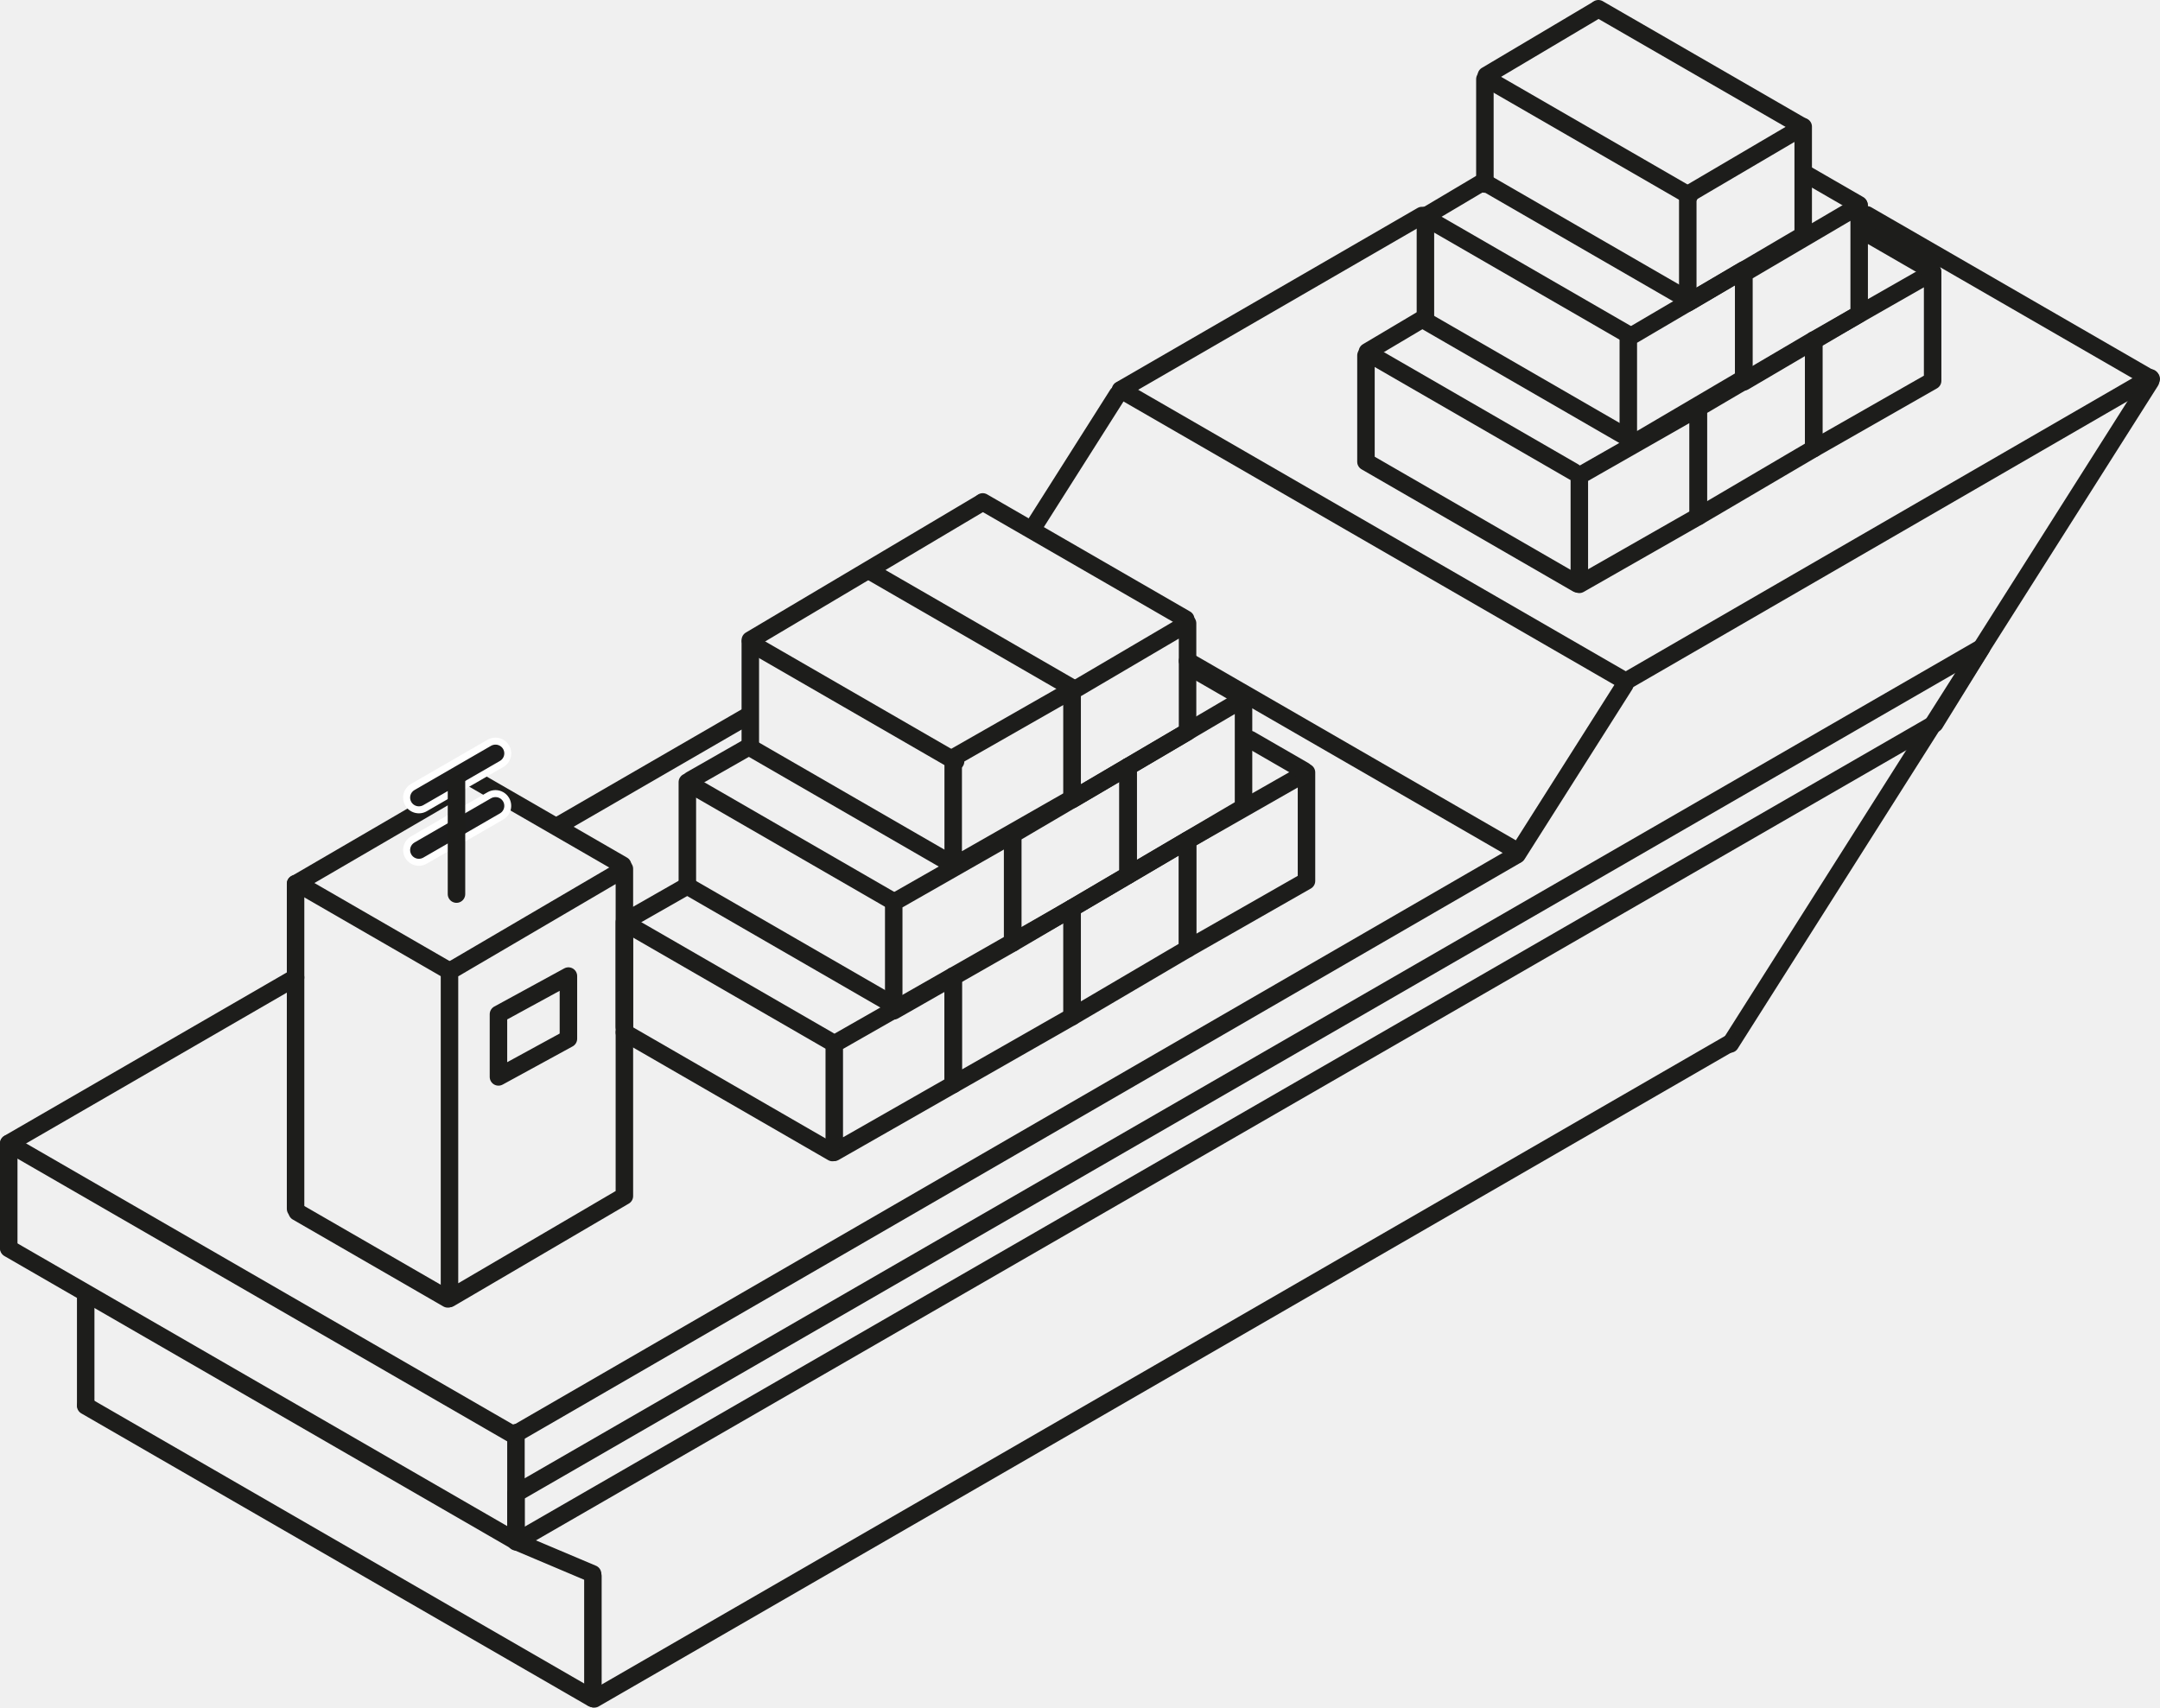
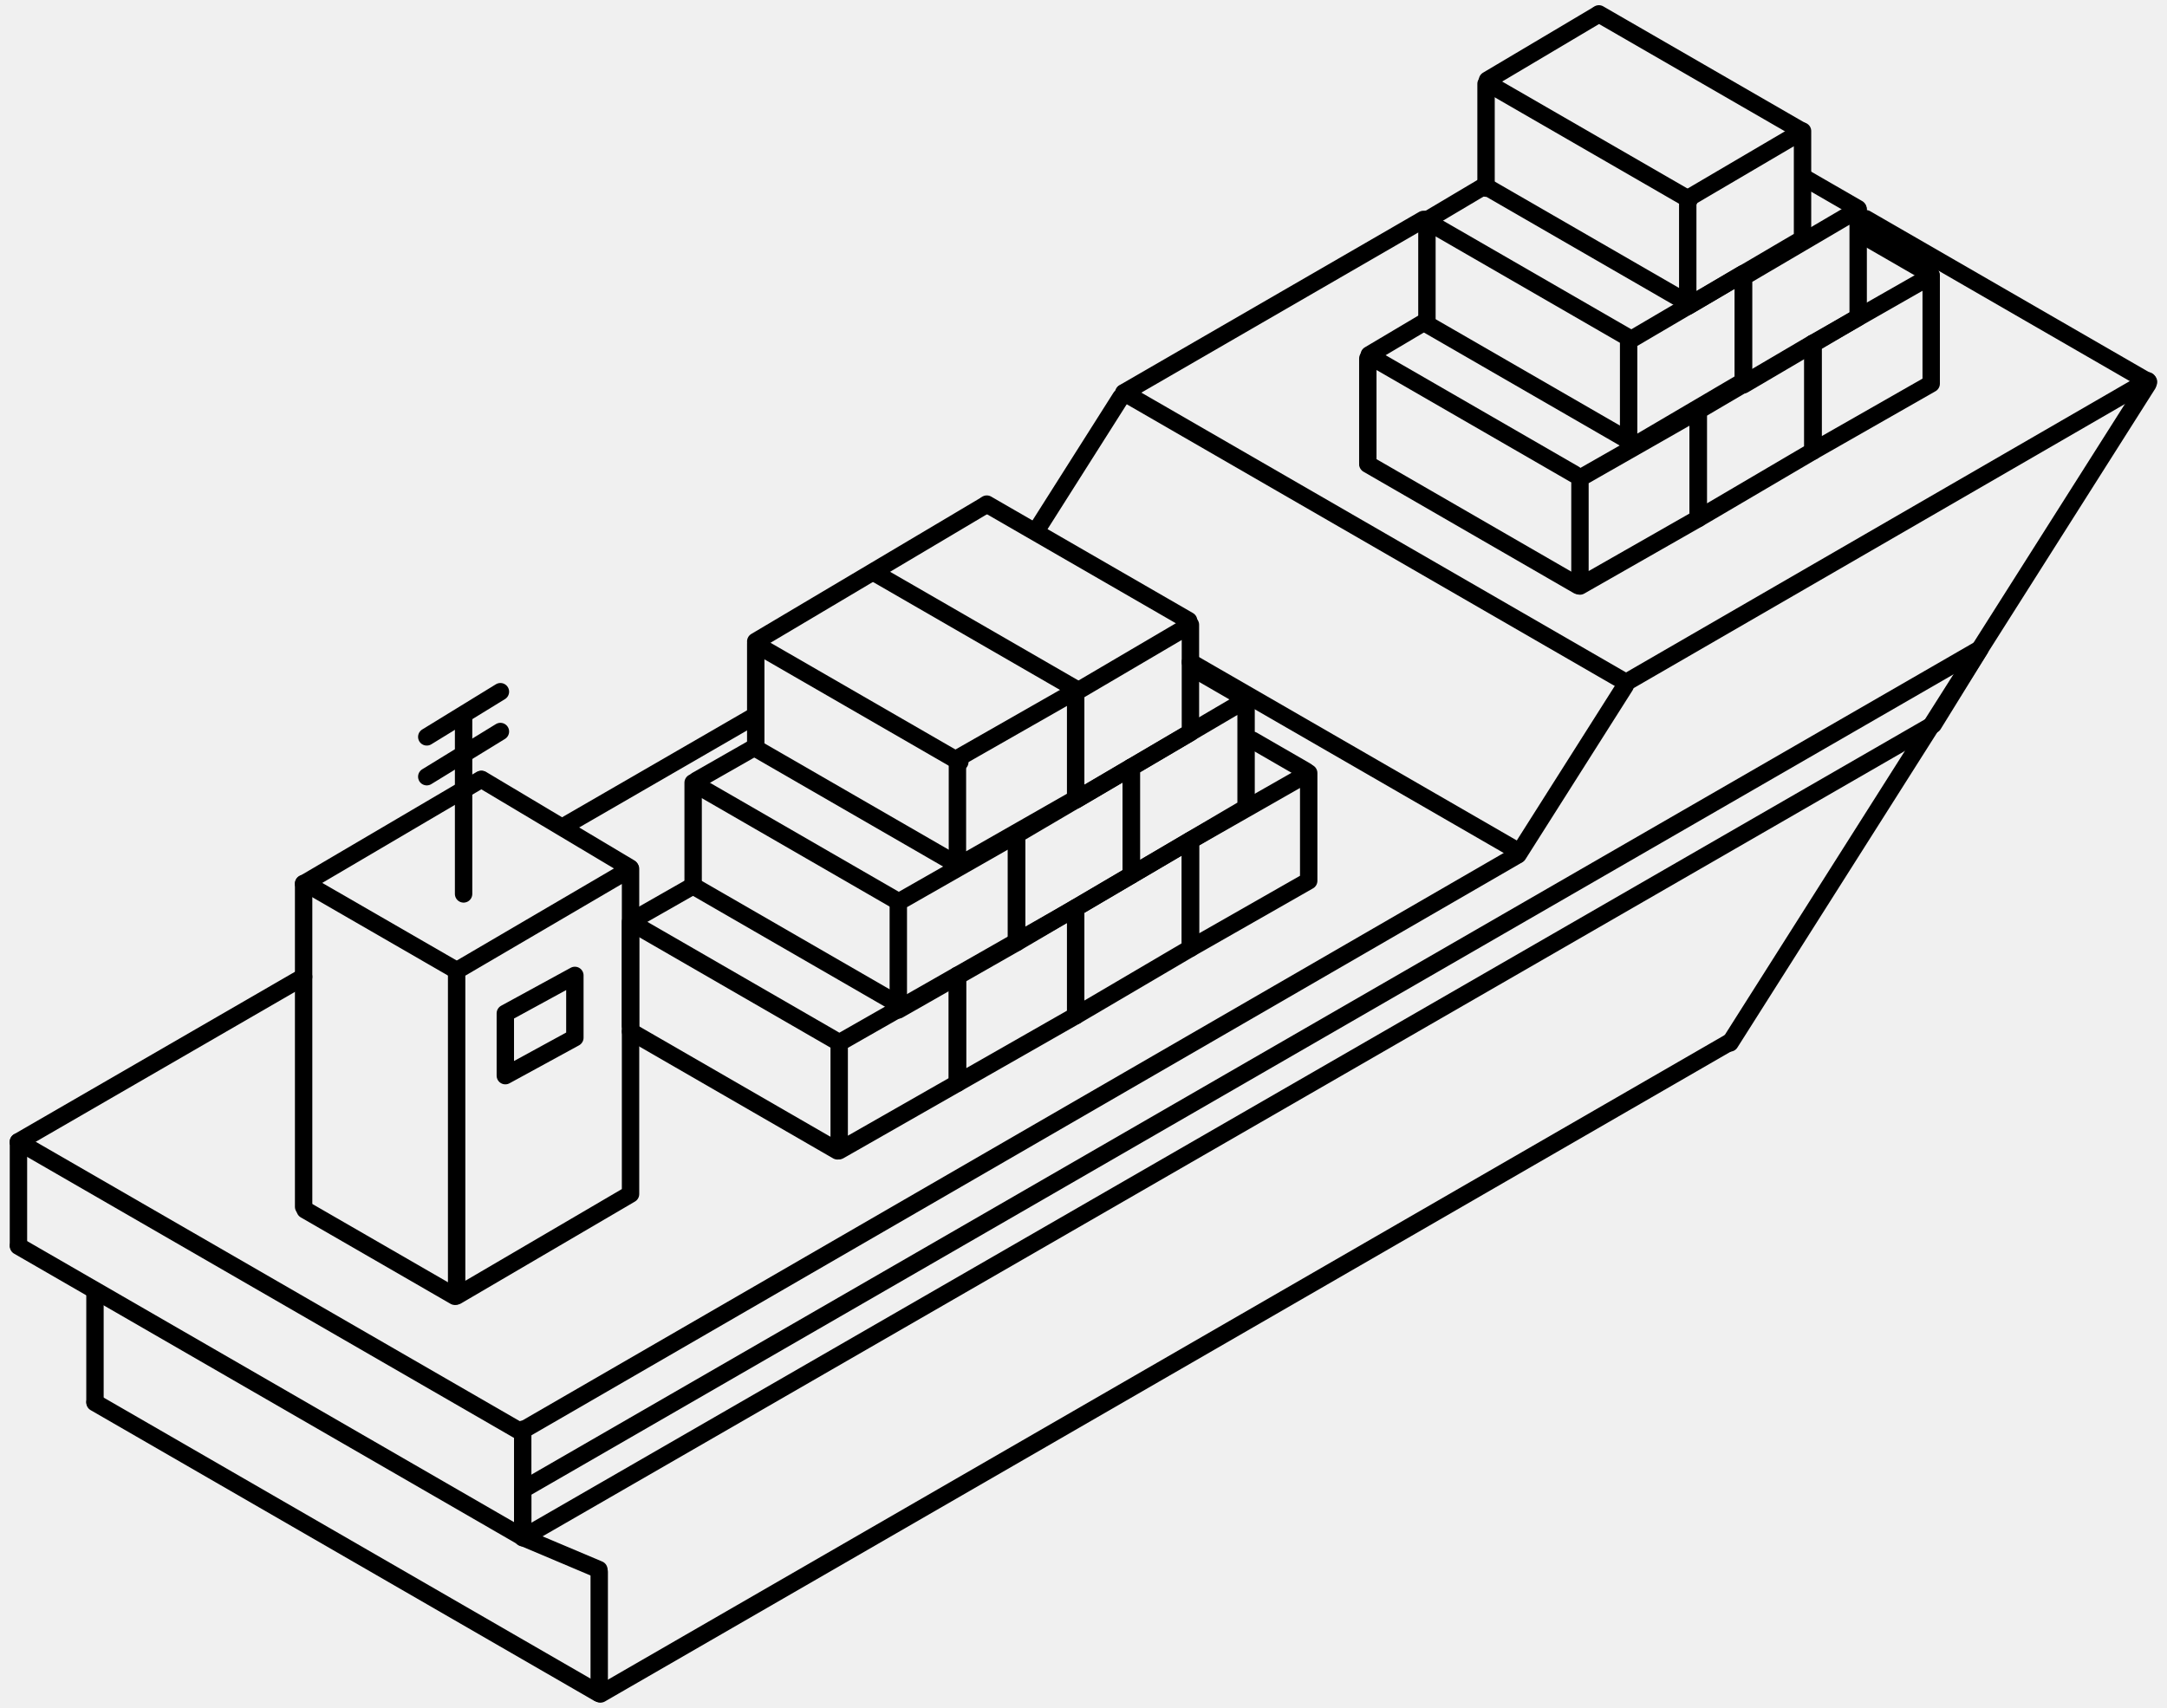
- <svg xmlns="http://www.w3.org/2000/svg" viewBox="0 0 617.5 488.21">
-   <defs>
-     <style>.cls-1{fill:none;stroke:#1d1d1b;stroke-linecap:round;stroke-linejoin:round;stroke-width:5px;}.cls-2{fill:#1d1d1d;}.cls-3{fill:#fff;}</style>
-   </defs>
-   <g id="Camada_2" data-name="Camada 2">
-     <g id="Layer_1" data-name="Layer 1">
-       <line class="cls-1" x1="614.77" y1="108.03" x2="465.31" y2="194.48" />
-       <line class="cls-1" x1="433.14" y1="244.67" x2="147.5" y2="409.89" />
-       <line class="cls-1" x1="614.77" y1="109.02" x2="494.66" y2="298.47" />
-       <line class="cls-1" x1="464.49" y1="195.79" x2="433.71" y2="244.34" />
-       <line class="cls-1" x1="494.34" y1="298.39" x2="169.89" y2="485.71" />
-       <line class="cls-1" x1="169.5" y1="485.62" x2="169.5" y2="450.62" />
-       <line class="cls-1" x1="169.4" y1="449.95" x2="147.99" y2="440.9" />
-       <line class="cls-1" x1="147.5" y1="439.62" x2="147.5" y2="409.62" />
-       <line class="cls-1" x1="406.51" y1="61.62" x2="320.31" y2="111.48" />
-       <line class="cls-1" x1="84.5" y1="279.46" x2="2.5" y2="326.89" />
-       <line class="cls-1" x1="213.89" y1="204.61" x2="159.57" y2="236.04" />
-       <line class="cls-1" x1="319.49" y1="112.79" x2="295.1" y2="151.25" />
-       <line class="cls-1" x1="24.5" y1="401.62" x2="24.5" y2="370.62" />
-       <line class="cls-1" x1="2.5" y1="356.62" x2="2.5" y2="327.62" />
-       <polygon class="cls-1" points="178.5 341.95 128.5 371.25 128.5 277.7 178.5 248.39 178.5 341.95" />
-       <line class="cls-1" x1="84.5" y1="252.7" x2="128.5" y2="227.07" />
-       <line class="cls-1" x1="84.5" y1="345.62" x2="84.5" y2="252.62" />
-       <polygon class="cls-1" points="272.5 310.06 238.5 329.46 238.5 298.44 272.5 279.04 272.5 310.06" />
-       <polygon class="cls-1" points="306.5 290.66 272.5 310.06 272.5 279.04 306.5 259.64 306.5 290.66" />
-       <polygon class="cls-1" points="339.5 271.26 306.5 290.66 306.5 259.64 339.5 240.24 339.5 271.26" />
-       <polygon class="cls-1" points="373.5 251.86 339.5 271.26 339.5 240.24 373.5 220.84 373.5 251.86" />
-       <polygon class="cls-1" points="355.5 230.79 322.5 250.19 322.5 219.17 355.5 199.77 355.5 230.79" />
-       <polygon class="cls-1" points="339.5 209.22 306.5 228.62 306.5 197.61 339.5 178.21 339.5 209.22" />
-       <polygon class="cls-1" points="162.5 296.97 142.5 307.89 142.5 289.97 162.5 279.06 162.5 296.97" />
-       <polygon class="cls-1" points="306.5 228.26 272.5 247.66 272.5 216.64 306.5 197.24 306.5 228.26" />
-       <polygon class="cls-1" points="322.5 250.19 289.5 269.59 289.5 238.57 322.5 219.17 322.5 250.19" />
-       <polygon class="cls-1" points="289.5 269.59 255.5 288.99 255.5 257.97 289.5 238.57 289.5 269.59" />
-       <line class="cls-1" x1="214.5" y1="183" x2="280.38" y2="143.88" />
-       <line class="cls-1" x1="214.5" y1="213.62" x2="214.5" y2="183.62" />
-       <line class="cls-1" x1="424.5" y1="52.62" x2="424.5" y2="22.62" />
-       <line class="cls-1" x1="407.5" y1="91.62" x2="407.5" y2="61.62" />
-       <line class="cls-1" x1="390.5" y1="131.62" x2="390.5" y2="101.62" />
-       <line class="cls-1" x1="196.5" y1="253.62" x2="196.5" y2="223.62" />
-       <line class="cls-1" x1="197.5" y1="222.97" x2="213.89" y2="213.62" />
-       <polygon class="cls-1" points="553.09 206.91 147.5 440.8 147.5 426.97 566.51 185.19 553.09 206.91" />
-       <line class="cls-1" x1="134.25" y1="222.09" x2="178" y2="247.35" />
-       <line class="cls-1" x1="2.5" y1="326.93" x2="147" y2="410.35" />
-       <line class="cls-1" x1="215.15" y1="184.19" x2="273.18" y2="217.69" />
-       <line class="cls-1" x1="248.91" y1="163.41" x2="306.94" y2="196.92" />
-       <line class="cls-1" x1="280.94" y1="143.5" x2="338.97" y2="177" />
-       <line class="cls-1" x1="340.07" y1="190.65" x2="355.42" y2="199.51" />
-       <line class="cls-1" x1="357.39" y1="211.43" x2="372.74" y2="220.29" />
-       <line class="cls-1" x1="196.97" y1="224.01" x2="255" y2="257.51" />
-       <line class="cls-1" x1="178.5" y1="293.62" x2="178.5" y2="263.62" />
-       <line class="cls-1" x1="179.5" y1="262.97" x2="195.89" y2="253.62" />
-       <line class="cls-1" x1="178.97" y1="264.01" x2="237" y2="297.51" />
-       <line class="cls-1" x1="196.97" y1="253.59" x2="254" y2="286.51" />
-       <line class="cls-1" x1="178.5" y1="295.16" x2="238" y2="329.51" />
-       <line class="cls-1" x1="85.12" y1="252.59" x2="128" y2="277.35" />
-       <line class="cls-1" x1="84.95" y1="346.5" x2="128" y2="371.35" />
-       <line class="cls-1" x1="214.28" y1="213.62" x2="272.31" y2="247.13" />
-       <polygon class="cls-1" points="485.5 147.66 451.5 167.06 451.5 136.04 485.5 116.64 485.5 147.66" />
-       <polygon class="cls-1" points="518.5 128.26 485.5 147.66 485.5 116.64 518.5 97.24 518.5 128.26" />
-       <polygon class="cls-1" points="552.5 108.86 518.5 128.26 518.5 97.24 552.5 77.84 552.5 108.86" />
-       <polygon class="cls-1" points="531.5 89.79 498.5 109.19 498.5 78.17 531.5 58.77 531.5 89.79" />
-       <polygon class="cls-1" points="515.5 67.22 482.5 86.62 482.5 55.61 515.5 36.21 515.5 67.22" />
-       <polygon class="cls-1" points="498.5 108.19 465.5 127.59 465.5 96.57 498.5 77.17 498.5 108.19" />
-       <line class="cls-1" x1="424.91" y1="21.56" x2="456.38" y2="2.88" />
-       <line class="cls-1" x1="424.91" y1="22.41" x2="482.94" y2="55.92" />
-       <line class="cls-1" x1="407.91" y1="61.56" x2="423.32" y2="52.41" />
-       <line class="cls-1" x1="390.91" y1="100.56" x2="406.32" y2="91.41" />
-       <line class="cls-1" x1="407.91" y1="62.41" x2="465.94" y2="95.92" />
-       <line class="cls-1" x1="391.91" y1="101.41" x2="449.94" y2="134.92" />
-       <line class="cls-1" x1="406.91" y1="91.41" x2="464.94" y2="124.92" />
-       <line class="cls-1" x1="390.5" y1="132.02" x2="450.94" y2="166.92" />
-       <line class="cls-1" x1="424.91" y1="52.41" x2="482.94" y2="85.92" />
-       <line class="cls-1" x1="456.94" y1="2.5" x2="514.97" y2="36" />
-       <line class="cls-1" x1="516.07" y1="49.65" x2="531.42" y2="58.51" />
-       <line class="cls-1" x1="532.69" y1="66.12" x2="552.42" y2="77.51" />
-       <line class="cls-1" x1="2.5" y1="356.93" x2="147" y2="440.35" />
-       <line class="cls-1" x1="24.5" y1="401.93" x2="169" y2="485.35" />
-       <line class="cls-1" x1="533.7" y1="61.42" x2="615" y2="108.35" />
-       <line class="cls-1" x1="339.5" y1="188.95" x2="432" y2="242.35" />
-       <line class="cls-1" x1="320.46" y1="111.48" x2="464" y2="194.35" />
-       <path class="cls-2" d="M119.79,246.53a3.5,3.5,0,0,1-3-1.75A3.5,3.5,0,0,1,118,240l21.89-12.64a3.5,3.5,0,0,1,4.78,1.28,3.44,3.44,0,0,1,.35,2.66,3.47,3.47,0,0,1-1.63,2.12l-21.89,12.64A3.48,3.48,0,0,1,119.79,246.53Z" />
-       <path class="cls-3" d="M141.68,227.89a2.5,2.5,0,0,1,1.25,4.66L121,245.2a2.57,2.57,0,0,1-1.25.33,2.52,2.52,0,0,1-2.17-1.25,2.49,2.49,0,0,1,.92-3.41l21.89-12.65a2.6,2.6,0,0,1,1.25-.33m0-2h0a4.57,4.57,0,0,0-2.25.6l-21.89,12.64a4.52,4.52,0,0,0-2.1,2.74,4.47,4.47,0,0,0,.45,3.41,4.51,4.51,0,0,0,6.15,1.65l21.89-12.64a4.5,4.5,0,0,0,1.65-6.15,4.51,4.51,0,0,0-3.9-2.25Z" />
-       <path class="cls-2" d="M119.79,231.53a3.5,3.5,0,0,1-3-1.75A3.5,3.5,0,0,1,118,225l21.89-12.64a3.5,3.5,0,0,1,4.78,1.28,3.44,3.44,0,0,1,.35,2.66,3.47,3.47,0,0,1-1.63,2.12l-21.89,12.64A3.48,3.48,0,0,1,119.79,231.53Z" />
-       <path class="cls-3" d="M141.68,212.89a2.5,2.5,0,0,1,1.25,4.66L121,230.2a2.57,2.57,0,0,1-1.25.33,2.52,2.52,0,0,1-2.17-1.25,2.49,2.49,0,0,1,.92-3.41l21.89-12.65a2.6,2.6,0,0,1,1.25-.33m0-2h0a4.54,4.54,0,0,0-2.25.6l-21.89,12.64a4.52,4.52,0,0,0-2.1,2.74,4.47,4.47,0,0,0,.45,3.41,4.51,4.51,0,0,0,6.15,1.65l21.89-12.64a4.5,4.5,0,0,0,1.65-6.15,4.51,4.51,0,0,0-3.9-2.25Z" />
-       <line class="cls-1" x1="130.5" y1="255.62" x2="130.5" y2="222.62" />
-     </g>
+ <svg xmlns="http://www.w3.org/2000/svg" version="1.1" id="Layer_1" x="0px" y="0px" width="173.961px" height="137.135px" viewBox="0 0 173.961 137.135" enable-background="new 0 0 173.961 137.135" xml:space="preserve">
+   <g>
+     <line fill="none" stroke="#000000" stroke-width="1.396" stroke-linecap="round" stroke-linejoin="round" stroke-miterlimit="10" x1="172.414" y1="30.576" x2="130.689" y2="54.712" />
+     <line fill="none" stroke="#000000" stroke-width="1.396" stroke-linecap="round" stroke-linejoin="round" stroke-miterlimit="10" x1="121.706" y1="68.725" x2="41.962" y2="114.851" />
+     <line fill="none" stroke="#000000" stroke-width="1.396" stroke-linecap="round" stroke-linejoin="round" stroke-miterlimit="10" x1="172.414" y1="30.854" x2="138.882" y2="83.746" />
+     <line fill="none" stroke="#000000" stroke-width="1.396" stroke-linecap="round" stroke-linejoin="round" stroke-miterlimit="10" x1="130.458" y1="55.077" x2="121.865" y2="68.632" />
+     <line fill="none" stroke="#000000" stroke-width="1.396" stroke-linecap="round" stroke-linejoin="round" stroke-miterlimit="10" x1="138.794" y1="83.724" x2="48.214" y2="136.021" />
+     <line fill="none" stroke="#000000" stroke-width="1.396" stroke-linecap="round" stroke-linejoin="round" stroke-miterlimit="10" x1="48.104" y1="135.993" x2="48.104" y2="126.224" />
+     <line fill="none" stroke="#000000" stroke-width="1.396" stroke-linecap="round" stroke-linejoin="round" stroke-miterlimit="10" x1="48.074" y1="126.033" x2="42.098" y2="123.508" />
+     <line fill="none" stroke="#000000" stroke-width="1.396" stroke-linecap="round" stroke-linejoin="round" stroke-miterlimit="10" x1="41.962" y1="123.149" x2="41.962" y2="114.774" />
+     <line fill="none" stroke="#000000" stroke-width="1.396" stroke-linecap="round" stroke-linejoin="round" stroke-miterlimit="10" x1="114.273" y1="17.62" x2="90.21" y2="31.539" />
+     <line fill="none" stroke="#000000" stroke-width="1.396" stroke-linecap="round" stroke-linejoin="round" stroke-miterlimit="10" x1="24.374" y1="78.437" x2="1.48" y2="91.681" />
+     <line fill="none" stroke="#000000" stroke-width="1.396" stroke-linecap="round" stroke-linejoin="round" stroke-miterlimit="10" x1="60.497" y1="57.541" x2="45.331" y2="66.312" />
+     <line fill="none" stroke="#000000" stroke-width="1.396" stroke-linecap="round" stroke-linejoin="round" stroke-miterlimit="10" x1="89.977" y1="31.905" x2="83.169" y2="42.645" />
+     <line fill="none" stroke="#000000" stroke-width="1.396" stroke-linecap="round" stroke-linejoin="round" stroke-miterlimit="10" x1="7.624" y1="112.542" x2="7.624" y2="103.888" />
+     <line fill="none" stroke="#000000" stroke-width="1.396" stroke-linecap="round" stroke-linejoin="round" stroke-miterlimit="10" x1="1.481" y1="99.979" x2="1.481" y2="91.882" />
+     <polygon fill="none" stroke="#000000" stroke-width="1.396" stroke-linecap="round" stroke-linejoin="round" stroke-miterlimit="10" points="   50.618,95.882 36.657,104.062 36.657,77.944 50.618,69.765  " />
+     <line fill="none" stroke="#000000" stroke-width="1.396" stroke-linecap="round" stroke-linejoin="round" stroke-miterlimit="10" x1="24.374" y1="70.966" x2="38.614" y2="62.589" />
+     <line fill="none" stroke="#000000" stroke-width="1.396" stroke-linecap="round" stroke-linejoin="round" stroke-miterlimit="10" x1="24.374" y1="96.907" x2="24.374" y2="70.942" />
+     <polygon fill="none" stroke="#000000" stroke-width="1.396" stroke-linecap="round" stroke-linejoin="round" stroke-miterlimit="10" points="   76.86,86.979 67.368,92.396 67.368,83.735 76.86,78.319  " />
+     <polygon fill="none" stroke="#000000" stroke-width="1.396" stroke-linecap="round" stroke-linejoin="round" stroke-miterlimit="10" points="   86.353,81.562 76.86,86.979 76.86,78.319 86.353,72.903  " />
+     <polygon fill="none" stroke="#000000" stroke-width="1.396" stroke-linecap="round" stroke-linejoin="round" stroke-miterlimit="10" points="   95.564,76.146 86.353,81.562 86.353,72.903 95.564,67.488  " />
+     <polygon fill="none" stroke="#000000" stroke-width="1.396" stroke-linecap="round" stroke-linejoin="round" stroke-miterlimit="10" points="   105.059,70.729 95.564,76.146 95.564,67.488 105.059,62.071  " />
+     <polygon fill="none" stroke="#000000" stroke-width="1.396" stroke-linecap="round" stroke-linejoin="round" stroke-miterlimit="10" points="   100.032,64.85 90.818,70.267 90.818,61.605 100.032,56.189  " />
+     <polygon fill="none" stroke="#000000" stroke-width="1.396" stroke-linecap="round" stroke-linejoin="round" stroke-miterlimit="10" points="   95.564,58.828 86.353,64.244 86.353,55.585 95.564,50.169  " />
+     <polygon fill="none" stroke="#000000" stroke-width="1.396" stroke-linecap="round" stroke-linejoin="round" stroke-miterlimit="10" points="   46.149,83.326 40.566,86.374 40.566,81.372 46.149,78.324  " />
+     <polygon fill="none" stroke="#000000" stroke-width="1.396" stroke-linecap="round" stroke-linejoin="round" stroke-miterlimit="10" points="   86.353,64.141 76.86,69.56 76.86,60.898 86.353,55.482  " />
+     <polygon fill="none" stroke="#000000" stroke-width="1.396" stroke-linecap="round" stroke-linejoin="round" stroke-miterlimit="10" points="   90.818,70.267 81.606,75.683 81.606,67.021 90.818,61.605  " />
+     <polygon fill="none" stroke="#000000" stroke-width="1.396" stroke-linecap="round" stroke-linejoin="round" stroke-miterlimit="10" points="   81.606,75.683 72.114,81.099 72.114,72.438 81.606,67.021  " />
+     <line fill="none" stroke="#000000" stroke-width="1.396" stroke-linecap="round" stroke-linejoin="round" stroke-miterlimit="10" x1="60.669" y1="51.506" x2="79.059" y2="40.584" />
+     <line fill="none" stroke="#000000" stroke-width="1.396" stroke-linecap="round" stroke-linejoin="round" stroke-miterlimit="10" x1="60.669" y1="60.057" x2="60.669" y2="51.68" />
+     <line fill="none" stroke="#000000" stroke-width="1.396" stroke-linecap="round" stroke-linejoin="round" stroke-miterlimit="10" x1="119.296" y1="15.107" x2="119.296" y2="6.73" />
+     <line fill="none" stroke="#000000" stroke-width="1.396" stroke-linecap="round" stroke-linejoin="round" stroke-miterlimit="10" x1="114.55" y1="25.995" x2="114.55" y2="17.62" />
+     <line fill="none" stroke="#000000" stroke-width="1.396" stroke-linecap="round" stroke-linejoin="round" stroke-miterlimit="10" x1="109.805" y1="37.162" x2="109.805" y2="28.787" />
+     <line fill="none" stroke="#000000" stroke-width="1.396" stroke-linecap="round" stroke-linejoin="round" stroke-miterlimit="10" x1="55.643" y1="71.224" x2="55.643" y2="62.848" />
+     <path fill="none" stroke="#000000" stroke-width="1.396" stroke-linecap="round" stroke-linejoin="round" stroke-miterlimit="10" d="   M68.206,57.311" />
+     <line fill="none" stroke="#000000" stroke-width="1.396" stroke-linecap="round" stroke-linejoin="round" stroke-miterlimit="10" x1="55.921" y1="62.667" x2="60.497" y2="60.057" />
+     <polygon fill="none" stroke="#000000" stroke-width="1.396" stroke-linecap="round" stroke-linejoin="round" stroke-miterlimit="10" points="   155.195,58.184 41.962,123.479 41.962,119.619 158.941,52.12  " />
+     <line fill="none" stroke="#000000" stroke-width="1.396" stroke-linecap="round" stroke-linejoin="round" stroke-miterlimit="10" x1="38.674" y1="62.589" x2="50.573" y2="69.692" />
+     <line fill="none" stroke="#000000" stroke-width="1.396" stroke-linecap="round" stroke-linejoin="round" stroke-miterlimit="10" x1="1.48" y1="91.688" x2="41.822" y2="114.979" />
+     <line fill="none" stroke="#000000" stroke-width="1.396" stroke-linecap="round" stroke-linejoin="round" stroke-miterlimit="10" x1="60.849" y1="51.839" x2="77.05" y2="61.192" />
+     <line fill="none" stroke="#000000" stroke-width="1.396" stroke-linecap="round" stroke-linejoin="round" stroke-miterlimit="10" x1="70.274" y1="46.038" x2="86.476" y2="55.391" />
+     <line fill="none" stroke="#000000" stroke-width="1.396" stroke-linecap="round" stroke-linejoin="round" stroke-miterlimit="10" x1="79.216" y1="40.479" x2="95.419" y2="49.833" />
+     <line fill="none" stroke="#000000" stroke-width="1.396" stroke-linecap="round" stroke-linejoin="round" stroke-miterlimit="10" x1="95.727" y1="53.643" x2="100.009" y2="56.117" />
+     <line fill="none" stroke="#000000" stroke-width="1.396" stroke-linecap="round" stroke-linejoin="round" stroke-miterlimit="10" x1="100.559" y1="59.443" x2="104.843" y2="61.918" />
+     <line fill="none" stroke="#000000" stroke-width="1.396" stroke-linecap="round" stroke-linejoin="round" stroke-miterlimit="10" x1="55.772" y1="62.957" x2="71.974" y2="72.312" />
+     <line fill="none" stroke="#000000" stroke-width="1.396" stroke-linecap="round" stroke-linejoin="round" stroke-miterlimit="10" x1="50.618" y1="82.392" x2="50.618" y2="74.017" />
+     <line fill="none" stroke="#000000" stroke-width="1.396" stroke-linecap="round" stroke-linejoin="round" stroke-miterlimit="10" x1="50.896" y1="73.834" x2="55.472" y2="71.226" />
+     <line fill="none" stroke="#000000" stroke-width="1.396" stroke-linecap="round" stroke-linejoin="round" stroke-miterlimit="10" x1="50.747" y1="74.124" x2="66.948" y2="83.478" />
+     <line fill="none" stroke="#000000" stroke-width="1.396" stroke-linecap="round" stroke-linejoin="round" stroke-miterlimit="10" x1="55.772" y1="71.214" x2="71.694" y2="80.406" />
+     <line fill="none" stroke="#000000" stroke-width="1.396" stroke-linecap="round" stroke-linejoin="round" stroke-miterlimit="10" x1="50.618" y1="82.821" x2="67.228" y2="92.411" />
+     <line fill="none" stroke="#000000" stroke-width="1.396" stroke-linecap="round" stroke-linejoin="round" stroke-miterlimit="10" x1="24.544" y1="70.937" x2="36.519" y2="77.851" />
+     <line fill="none" stroke="#000000" stroke-width="1.396" stroke-linecap="round" stroke-linejoin="round" stroke-miterlimit="10" x1="24.499" y1="97.153" x2="36.519" y2="104.092" />
+     <line fill="none" stroke="#000000" stroke-width="1.396" stroke-linecap="round" stroke-linejoin="round" stroke-miterlimit="10" x1="60.606" y1="60.057" x2="76.808" y2="69.41" />
+     <polygon fill="none" stroke="#000000" stroke-width="1.396" stroke-linecap="round" stroke-linejoin="round" stroke-miterlimit="10" points="   136.327,41.641 126.835,47.057 126.835,38.396 136.327,32.98  " />
+     <polygon fill="none" stroke="#000000" stroke-width="1.396" stroke-linecap="round" stroke-linejoin="round" stroke-miterlimit="10" points="   145.54,36.225 136.327,41.641 136.327,32.98 145.54,27.564  " />
+     <polygon fill="none" stroke="#000000" stroke-width="1.396" stroke-linecap="round" stroke-linejoin="round" stroke-miterlimit="10" points="   155.031,30.809 145.54,36.225 145.54,27.564 155.031,22.148  " />
+     <polygon fill="none" stroke="#000000" stroke-width="1.396" stroke-linecap="round" stroke-linejoin="round" stroke-miterlimit="10" points="   149.169,25.484 139.956,30.901 139.956,22.241 149.169,16.825  " />
+     <polygon fill="none" stroke="#000000" stroke-width="1.396" stroke-linecap="round" stroke-linejoin="round" stroke-miterlimit="10" points="   144.702,19.184 135.488,24.6 135.488,15.941 144.702,10.525  " />
+     <polygon fill="none" stroke="#000000" stroke-width="1.396" stroke-linecap="round" stroke-linejoin="round" stroke-miterlimit="10" points="   139.956,30.621 130.742,36.037 130.742,27.378 139.956,21.962  " />
+     <line fill="none" stroke="#000000" stroke-width="1.396" stroke-linecap="round" stroke-linejoin="round" stroke-miterlimit="10" x1="119.411" y1="6.436" x2="128.195" y2="1.219" />
+     <path fill="none" stroke="#000000" stroke-width="1.396" stroke-linecap="round" stroke-linejoin="round" stroke-miterlimit="10" d="   M122.367,14.596" />
+     <line fill="none" stroke="#000000" stroke-width="1.396" stroke-linecap="round" stroke-linejoin="round" stroke-miterlimit="10" x1="119.411" y1="6.673" x2="135.611" y2="16.027" />
+     <line fill="none" stroke="#000000" stroke-width="1.396" stroke-linecap="round" stroke-linejoin="round" stroke-miterlimit="10" x1="114.665" y1="17.604" x2="118.966" y2="15.049" />
+     <line fill="none" stroke="#000000" stroke-width="1.396" stroke-linecap="round" stroke-linejoin="round" stroke-miterlimit="10" x1="109.919" y1="28.492" x2="114.221" y2="25.938" />
+     <line fill="none" stroke="#000000" stroke-width="1.396" stroke-linecap="round" stroke-linejoin="round" stroke-miterlimit="10" x1="114.665" y1="17.842" x2="130.865" y2="27.194" />
+     <line fill="none" stroke="#000000" stroke-width="1.396" stroke-linecap="round" stroke-linejoin="round" stroke-miterlimit="10" x1="110.197" y1="28.729" x2="126.398" y2="38.082" />
+     <line fill="none" stroke="#000000" stroke-width="1.396" stroke-linecap="round" stroke-linejoin="round" stroke-miterlimit="10" x1="114.384" y1="25.938" x2="130.585" y2="35.291" />
+     <line fill="none" stroke="#000000" stroke-width="1.396" stroke-linecap="round" stroke-linejoin="round" stroke-miterlimit="10" x1="109.805" y1="37.273" x2="126.677" y2="47.018" />
+     <line fill="none" stroke="#000000" stroke-width="1.396" stroke-linecap="round" stroke-linejoin="round" stroke-miterlimit="10" x1="119.411" y1="15.049" x2="135.611" y2="24.403" />
+     <line fill="none" stroke="#000000" stroke-width="1.396" stroke-linecap="round" stroke-linejoin="round" stroke-miterlimit="10" x1="128.354" y1="1.115" x2="144.555" y2="10.469" />
+     <line fill="none" stroke="#000000" stroke-width="1.396" stroke-linecap="round" stroke-linejoin="round" stroke-miterlimit="10" x1="144.861" y1="14.278" x2="149.146" y2="16.752" />
+     <line fill="none" stroke="#000000" stroke-width="1.396" stroke-linecap="round" stroke-linejoin="round" stroke-miterlimit="10" x1="149.499" y1="18.876" x2="155.009" y2="22.057" />
+     <line fill="none" stroke="#000000" stroke-width="1.396" stroke-linecap="round" stroke-linejoin="round" stroke-miterlimit="10" x1="1.481" y1="100.063" x2="41.822" y2="123.354" />
+     <line fill="none" stroke="#000000" stroke-width="1.396" stroke-linecap="round" stroke-linejoin="round" stroke-miterlimit="10" x1="7.624" y1="112.628" x2="47.964" y2="135.919" />
+     <line fill="none" stroke="#000000" stroke-width="1.396" stroke-linecap="round" stroke-linejoin="round" stroke-miterlimit="10" x1="149.783" y1="17.562" x2="172.48" y2="30.667" />
+     <line fill="none" stroke="#000000" stroke-width="1.396" stroke-linecap="round" stroke-linejoin="round" stroke-miterlimit="10" x1="95.564" y1="53.168" x2="121.391" y2="68.078" />
+     <line fill="none" stroke="#000000" stroke-width="1.396" stroke-linecap="round" stroke-linejoin="round" stroke-miterlimit="10" x1="90.249" y1="31.539" x2="130.323" y2="54.678" />
+     <line fill="none" stroke="#000000" stroke-width="1.396" stroke-linecap="round" stroke-linejoin="round" stroke-miterlimit="10" x1="37.216" y1="71.781" x2="37.216" y2="57.616" />
+     <line fill="none" stroke="#000000" stroke-width="1.396" stroke-linecap="round" stroke-linejoin="round" stroke-miterlimit="10" x1="40.172" y1="58.74" x2="34.26" y2="62.368" />
+     <line fill="none" stroke="#000000" stroke-width="1.396" stroke-linecap="round" stroke-linejoin="round" stroke-miterlimit="10" x1="40.172" y1="55.543" x2="34.26" y2="59.171" />
  </g>
</svg>
